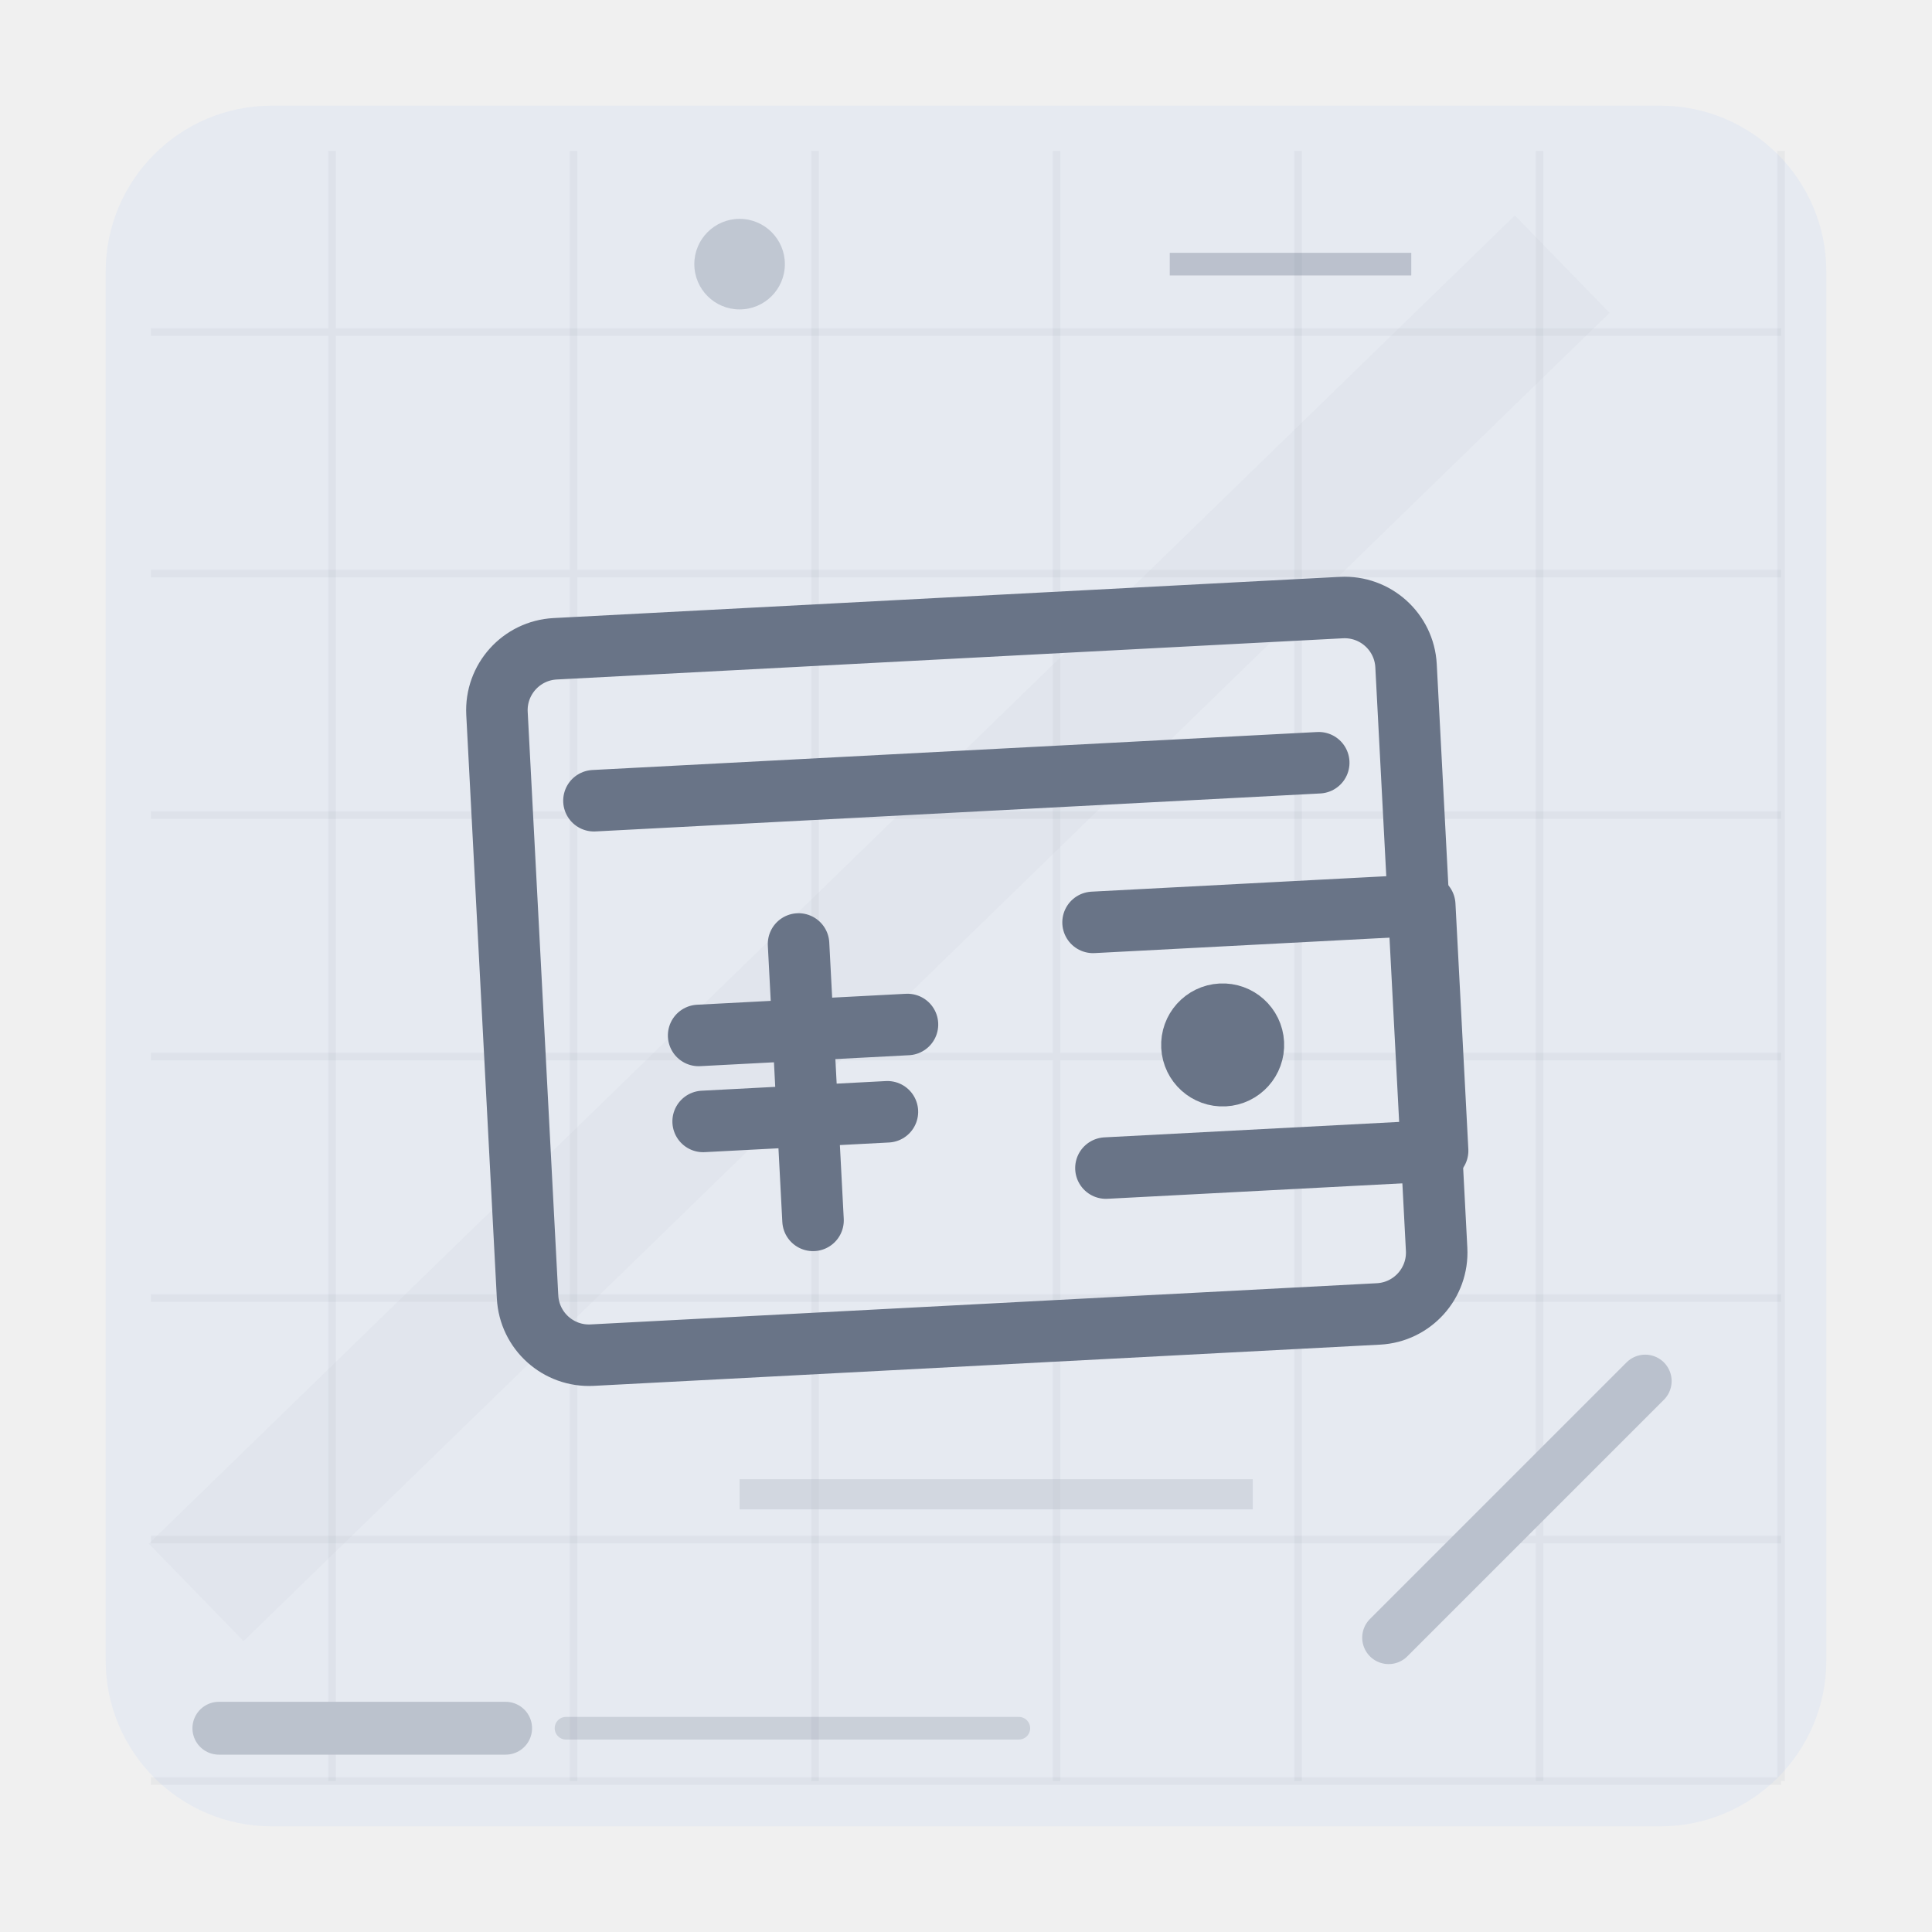
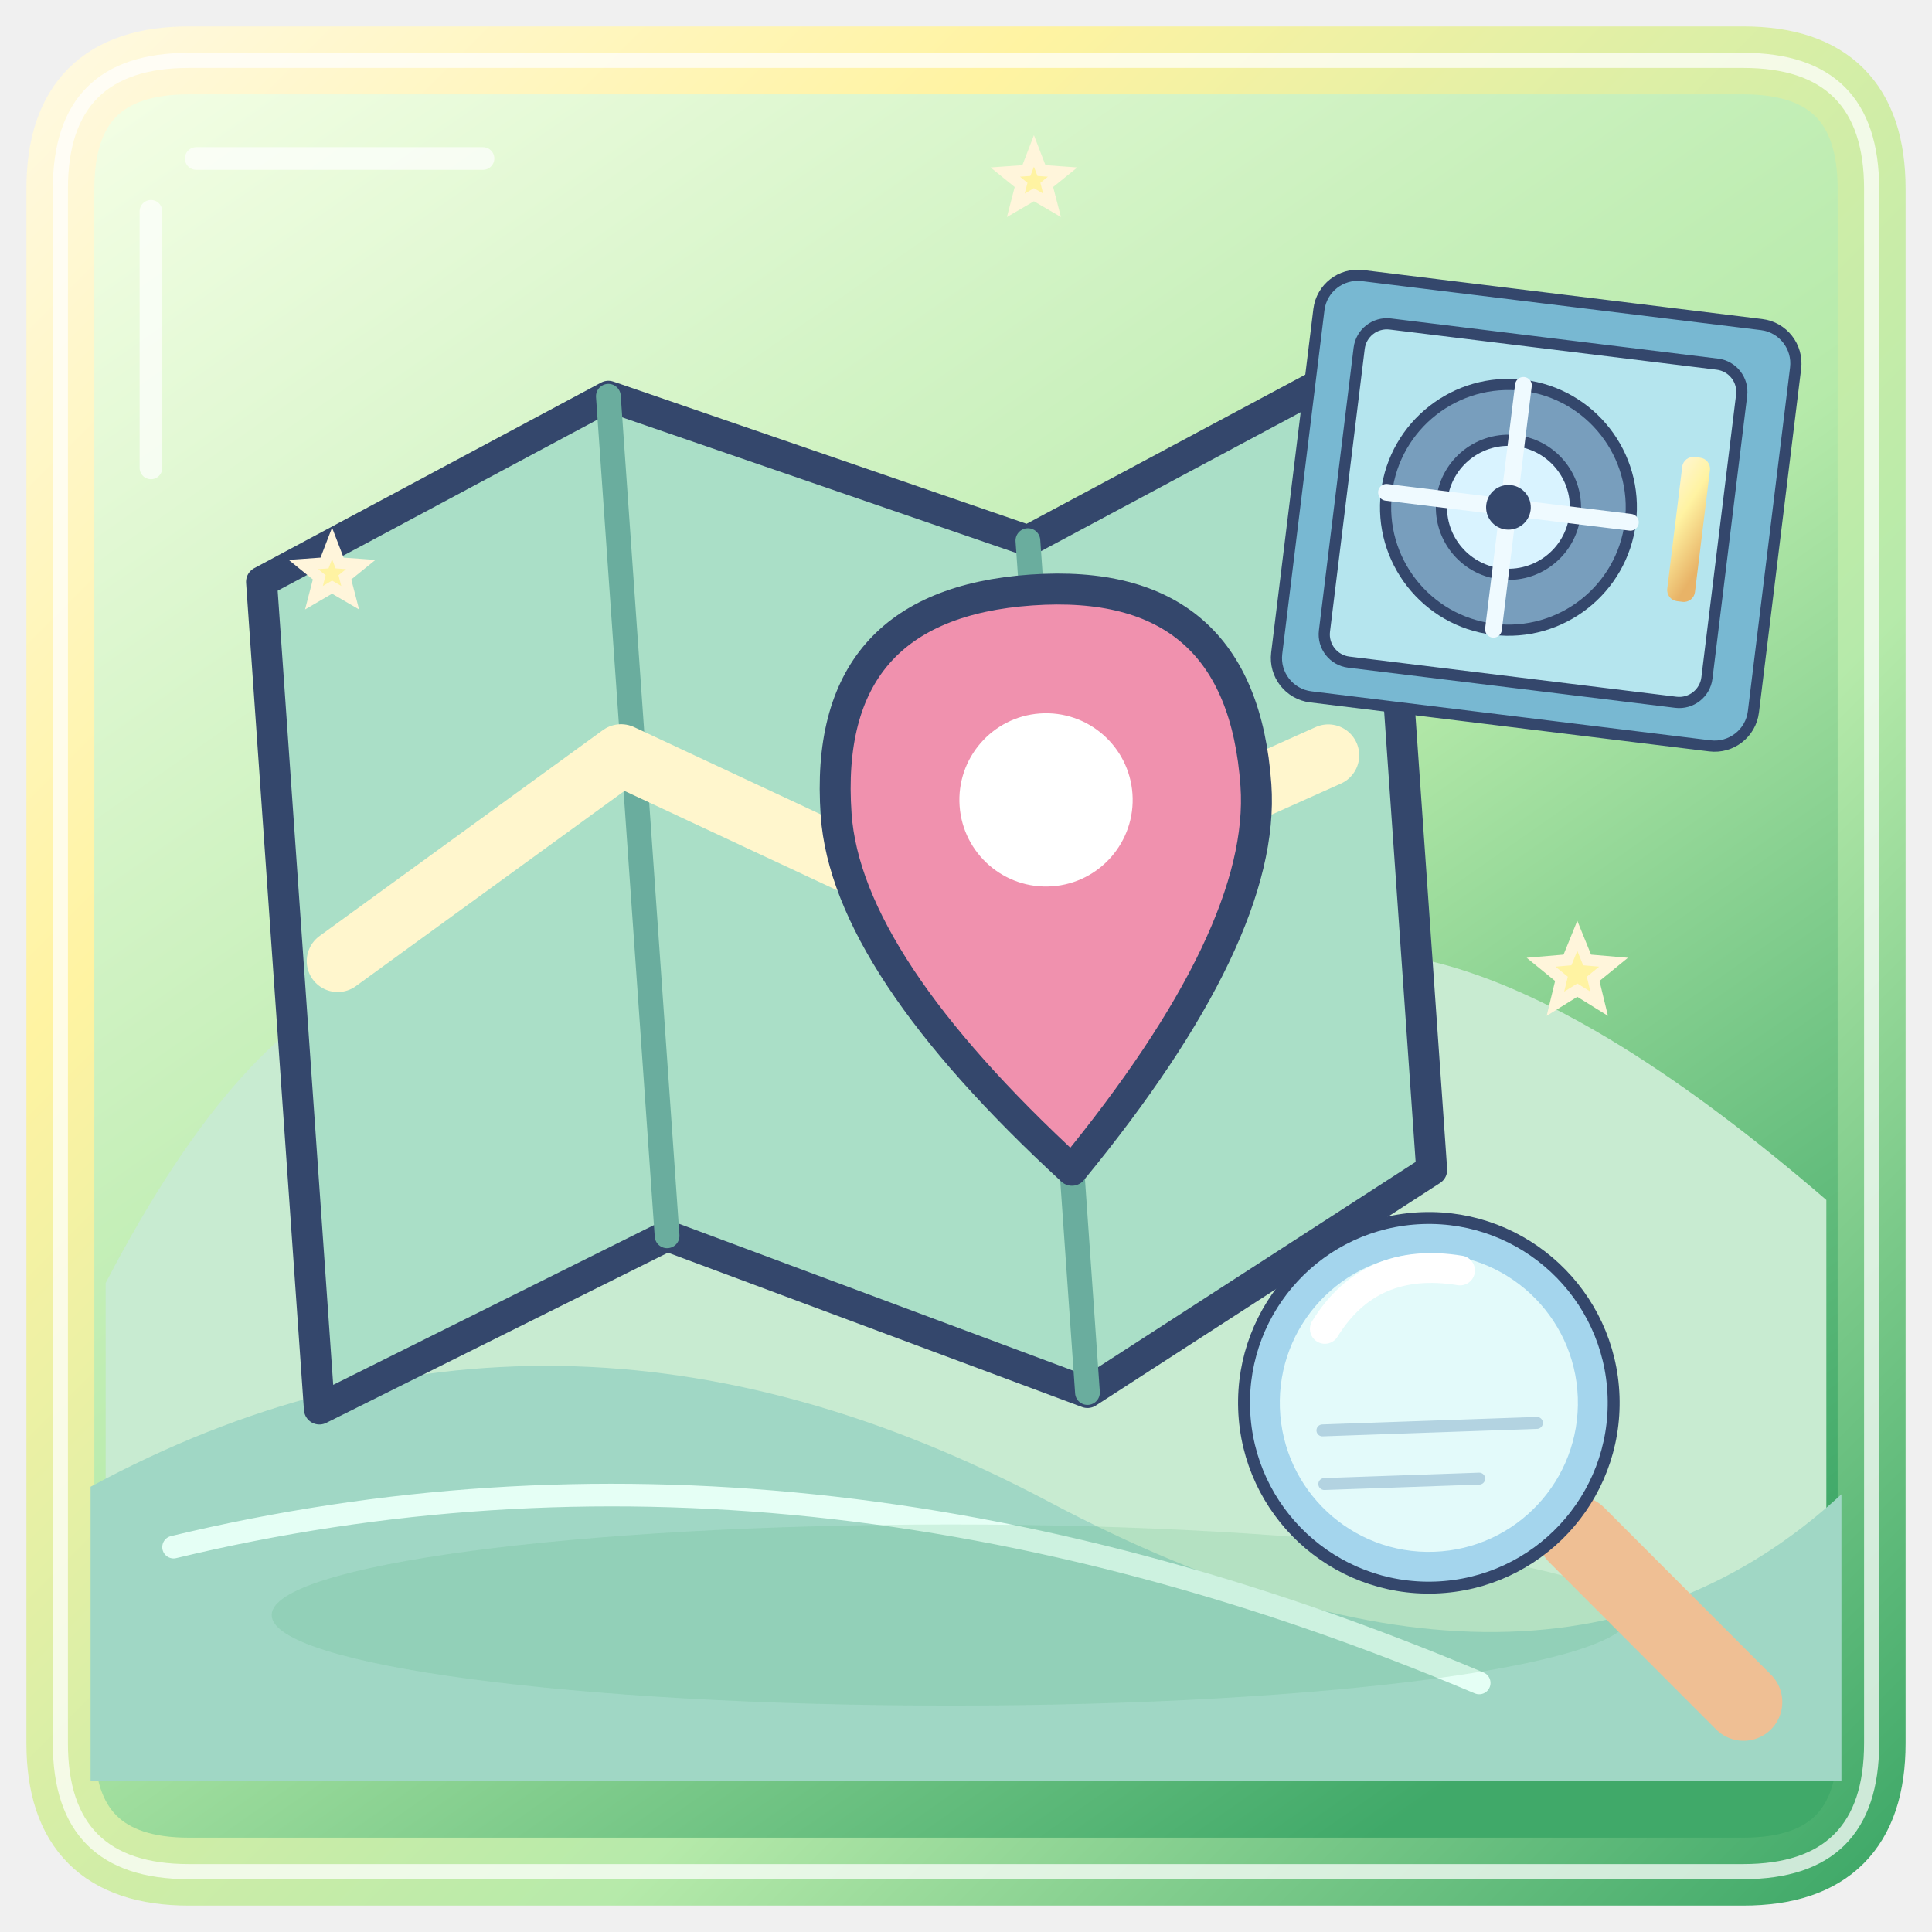
- <svg xmlns="http://www.w3.org/2000/svg" width="256" height="256" viewBox="0 0 256 256">
-   <rect x="14" y="14" width="228" height="228" rx="22" fill="#E6EAF1" />
-   <path d="M44 20v216M20 44h216" stroke="#677286" stroke-width="1" opacity=".07" />
-   <path d="M76 20v216M20 76h216" stroke="#677286" stroke-width="1" opacity=".07" />
-   <path d="M108 20v216M20 108h216" stroke="#677286" stroke-width="1" opacity=".07" />
-   <path d="M140 20v216M20 140h216" stroke="#677286" stroke-width="1" opacity=".07" />
-   <path d="M172 20v216M20 172h216" stroke="#677286" stroke-width="1" opacity=".07" />
-   <path d="M204 20v216M20 204h216" stroke="#677286" stroke-width="1" opacity=".07" />
-   <path d="M236 20v216M20 236h216" stroke="#677286" stroke-width="1" opacity=".07" />
-   <path d="M26 211 207 35" stroke="#BAC1CD" stroke-width="18" opacity=".12" />
-   <circle cx="98" cy="35" r="6" fill="#BAC1CD" opacity=".85" />
-   <path d="M155 35h32" stroke="#677286" stroke-width="3" opacity=".34" />
-   <path d="M98 198h68" stroke="#BAC1CD" stroke-width="4" opacity=".45" />
-   <g transform="translate(23.68 23.68) scale(0.815) rotate(-3 128 128)" fill="none" stroke="#697487" stroke-width="10" stroke-linecap="round" stroke-linejoin="round">
-     <rect x="54" y="73" width="148" height="115" rx="10" />
-     <path d="M69 98h118M101 123v45m-17-31h34m-34 14h30" />
-     <path d="M149 122h54v40h-54" />
-     <circle cx="169" cy="143" r="5" />
+ <svg xmlns="http://www.w3.org/2000/svg" width="512" height="512" viewBox="0 0 256 256">
+   <defs>
+     <linearGradient id="sky" x2=".7" y2="1">
+       <stop stop-color="#f6ffe7" />
+       <stop offset=".58" stop-color="#b6eaaa" />
+       <stop offset="1" stop-color="#40a969" />
+     </linearGradient>
+     <linearGradient id="gold" x2=".4" y2="1">
+       <stop stop-color="#fff6d2" />
+       <stop offset=".42" stop-color="#fff3a2" />
+       <stop offset="1" stop-color="#e8b367" />
+     </linearGradient>
+     <linearGradient id="rim" x2="1" y2="1">
+       <stop stop-color="#fff9df" />
+       <stop offset=".26" stop-color="#fff3a2" />
+       <stop offset=".66" stop-color="#b6eaaa" />
+       <stop offset="1" stop-color="#40a969" />
+     </linearGradient>
+     <clipPath id="clip">
+       <path d="M25 8h206q17 0 17 17v206q0 17-17 17H25q-17 0-17-17V25Q8 8 25 8Z" />
+     </clipPath>
+   </defs>
+   <path d="M25 8h206q17 0 17 17v206q0 17-17 17H25q-17 0-17-17V25Q8 8 25 8Z" fill="url(#sky)" stroke="url(#rim)" stroke-width="9" />
+   <g clip-path="url(#clip)">
+     <path d="M14 170q36-69 72-22 32-67 72-13 26-26 84 24v77H14Z" fill="#c8ebd1" stroke="none" stroke-width="2.5" stroke-linecap="round" stroke-linejoin="round" />
+     <path d="M12 197q61-33 127 2t105-1v38H12Z" fill="#a0d7c5" stroke="none" stroke-width="2.5" stroke-linecap="round" stroke-linejoin="round" />
+     <path d="M23 205q83-20 173 18" fill="none" stroke="#e5fff5" stroke-width="3" stroke-linecap="round" stroke-linejoin="round" />
+     <ellipse cx="126" cy="214" rx="90" ry="12" fill="#40a969" opacity=".15" />
+     <g transform="translate(31 34) rotate(-4 82.0 82.0) scale(1.64)">
+       <path d="M4 23 33 10l33 14 29-13v66L66 93 33 78 4 90Z" fill="#aadfc7" stroke="#34476c" stroke-width="2.5" stroke-linecap="round" stroke-linejoin="round" />
+       <path d="M33 10v68M66 24v69" fill="none" stroke="#6aad9e" stroke-width="2" stroke-linecap="round" stroke-linejoin="round" />
+       <path d="m8 54 24-15 27 15 30-11" fill="none" stroke="#fff6cd" stroke-width="5" stroke-linecap="round" stroke-linejoin="round" />
+       <path d="M66 28q17 0 17 17 0 12-17 30-17-18-17-30 0-17 17-17Z" fill="#f091ae" stroke="#34476c" stroke-width="2.5" stroke-linecap="round" stroke-linejoin="round" />
+       <circle cx="66" cy="45" r="7" fill="#fff" stroke="none" stroke-width="2" />
+     </g>
+     <g transform="translate(167 27) rotate(7 37.0 37.0) scale(0.74)">
+       <rect x="7" y="17" width="86" height="76" rx="7" fill="#78b8d2" stroke="#34476c" stroke-width="2" />
+       <rect x="15" y="25" width="69" height="61" rx="5" fill="#b5e5ee" stroke="#34476c" stroke-width="2" />
+       <circle cx="45" cy="55" r="22" fill="#789ebd" stroke="#34476c" stroke-width="2" />
+       <circle cx="45" cy="55" r="12" fill="#d9f3ff" stroke="#34476c" stroke-width="2" />
+       <path d="M45 33v44M23 55h44" fill="none" stroke="#effaff" stroke-width="3" stroke-linecap="round" stroke-linejoin="round" />
+       <circle cx="45" cy="55" r="4" fill="#34476c" stroke="none" stroke-width="2" />
+       <rect x="75" y="42" width="5" height="26" rx="2" fill="url(#gold)" stroke="none" stroke-width="2" />
+     </g>
+     <g transform="translate(158 154) rotate(-2 39.5 39.5) scale(0.79)">
+       <path d="m64 63 27 29" fill="none" stroke="#efbf94" stroke-width="13" stroke-linecap="round" stroke-linejoin="round" />
+       <circle cx="40" cy="40" r="31" fill="#a4d5ed" stroke="#34476c" stroke-width="2" />
+       <circle cx="40" cy="40" r="25" fill="#e3fafa" stroke="none" stroke-width="2" />
+       <path d="M23 27q8-12 23-9" fill="none" stroke="#fff" stroke-width="5" stroke-linecap="round" stroke-linejoin="round" />
+       <path d="M22 44h36m-36 9h26" fill="none" stroke="#b3d3e1" stroke-width="2" stroke-linecap="round" stroke-linejoin="round" />
+     </g>
+     <polygon points="44.0,72.0 45.0,74.6 47.8,74.8 45.7,76.5 46.4,79.2 44.0,77.8 41.6,79.2 42.3,76.5 40.2,74.8 43.0,74.6" fill="#fff3a2" stroke="#fff5db" stroke-width="1.5" />
+     <polygon points="209.0,124.0 210.3,127.2 213.8,127.5 211.1,129.7 211.9,133.0 209.0,131.2 206.1,133.0 206.9,129.7 204.2,127.5 207.7,127.2" fill="#fff3a2" stroke="#fff5db" stroke-width="1.5" />
+     <polygon points="137.0,20.0 138.0,22.6 140.8,22.8 138.7,24.5 139.4,27.2 137.0,25.8 134.6,27.2 135.3,24.5 133.2,22.8 136.0,22.6" fill="#fff3a2" stroke="#fff5db" stroke-width="1.5" />
  </g>
-   <path d="M184 217 218 183" stroke="#BAC1CD" stroke-width="7" stroke-linecap="round" />
-   <path d="M29 229h38" stroke="#BBC2CD" stroke-width="7" stroke-linecap="round" />
-   <path d="M75 229h60" stroke="#677286" stroke-width="3" opacity=".22" stroke-linecap="round" />
+   <path d="M25 8h206q17 0 17 17v206q0 17-17 17H25q-17 0-17-17V25Q8 8 25 8Z" fill="none" stroke="#ffffffbb" stroke-width="2" />
+   <path d="M26 21h38M20 28v34" fill="none" stroke="#ffffffb0" stroke-width="3" stroke-linecap="round" />
</svg>
